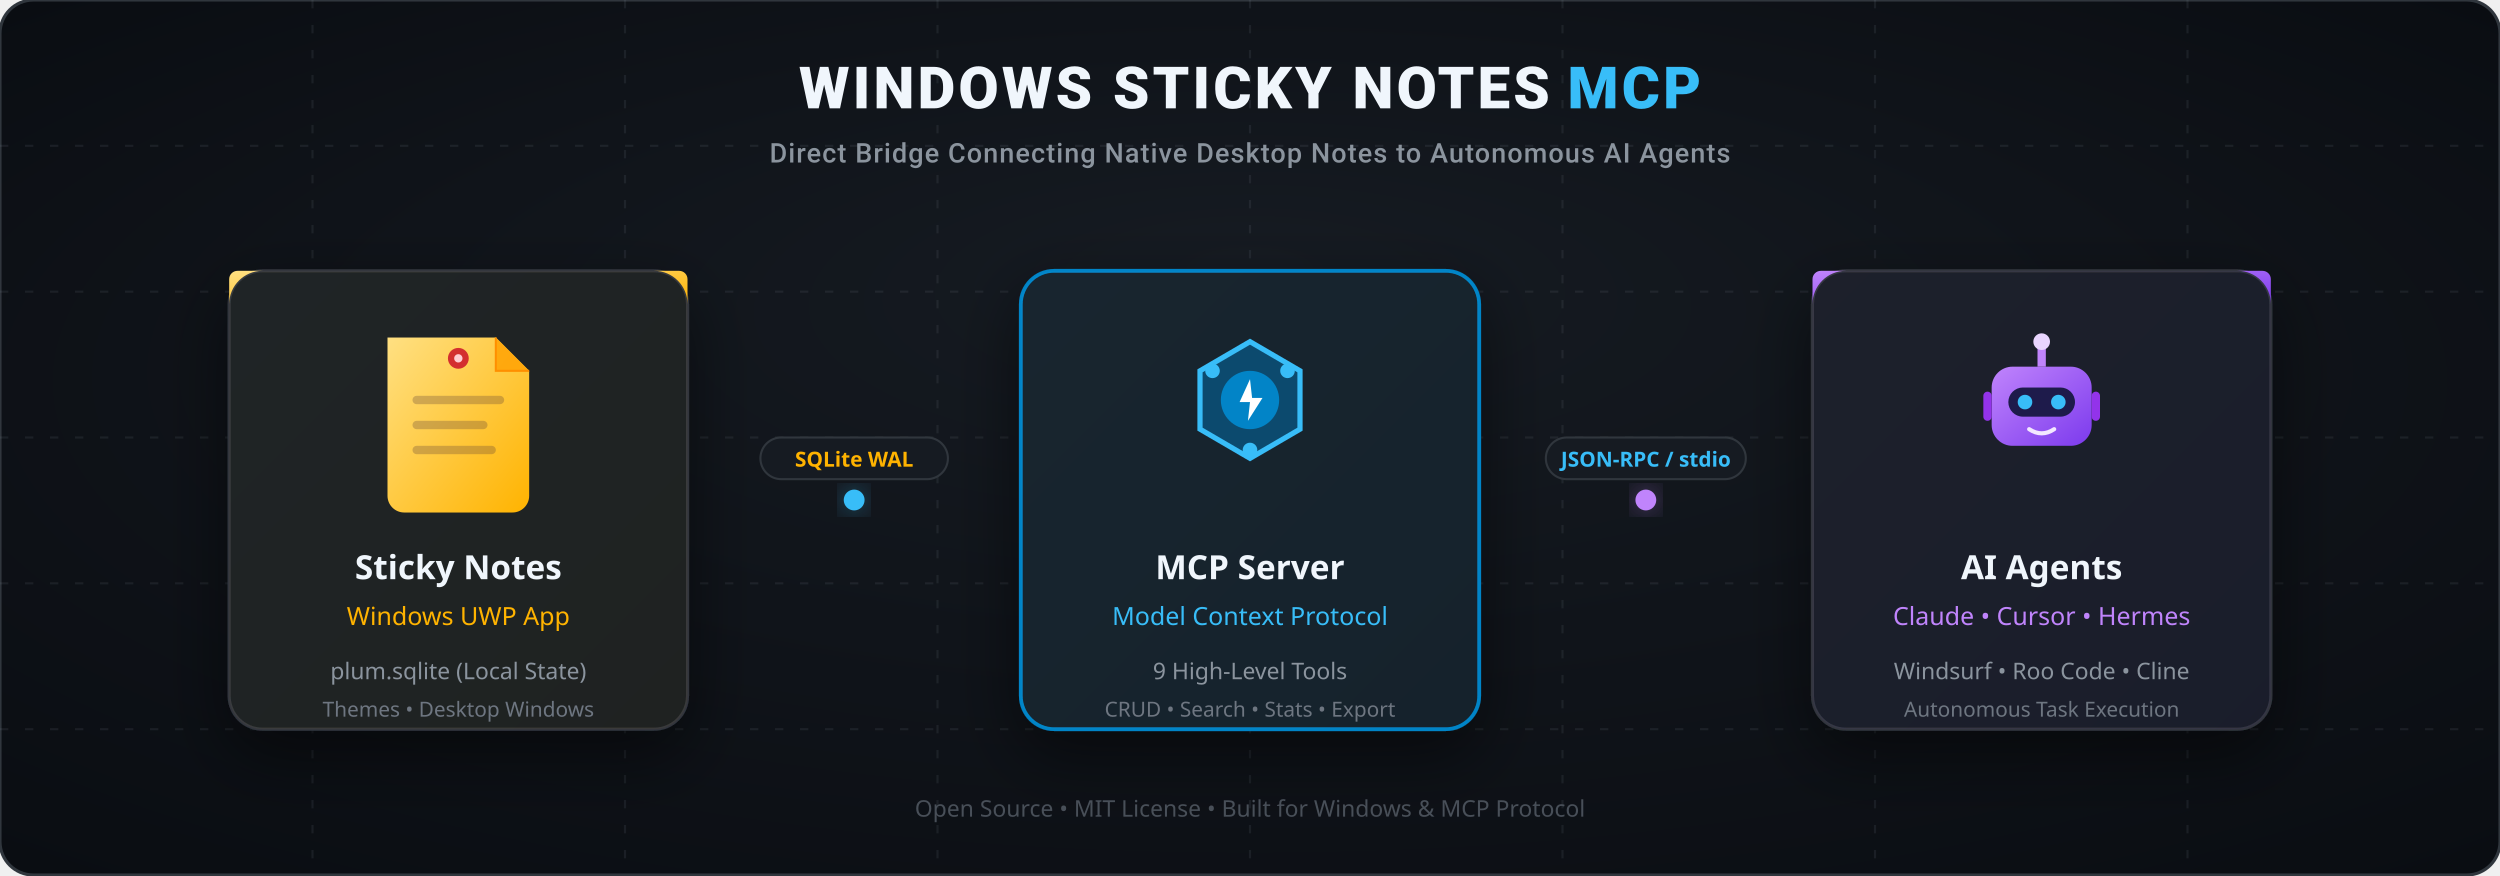
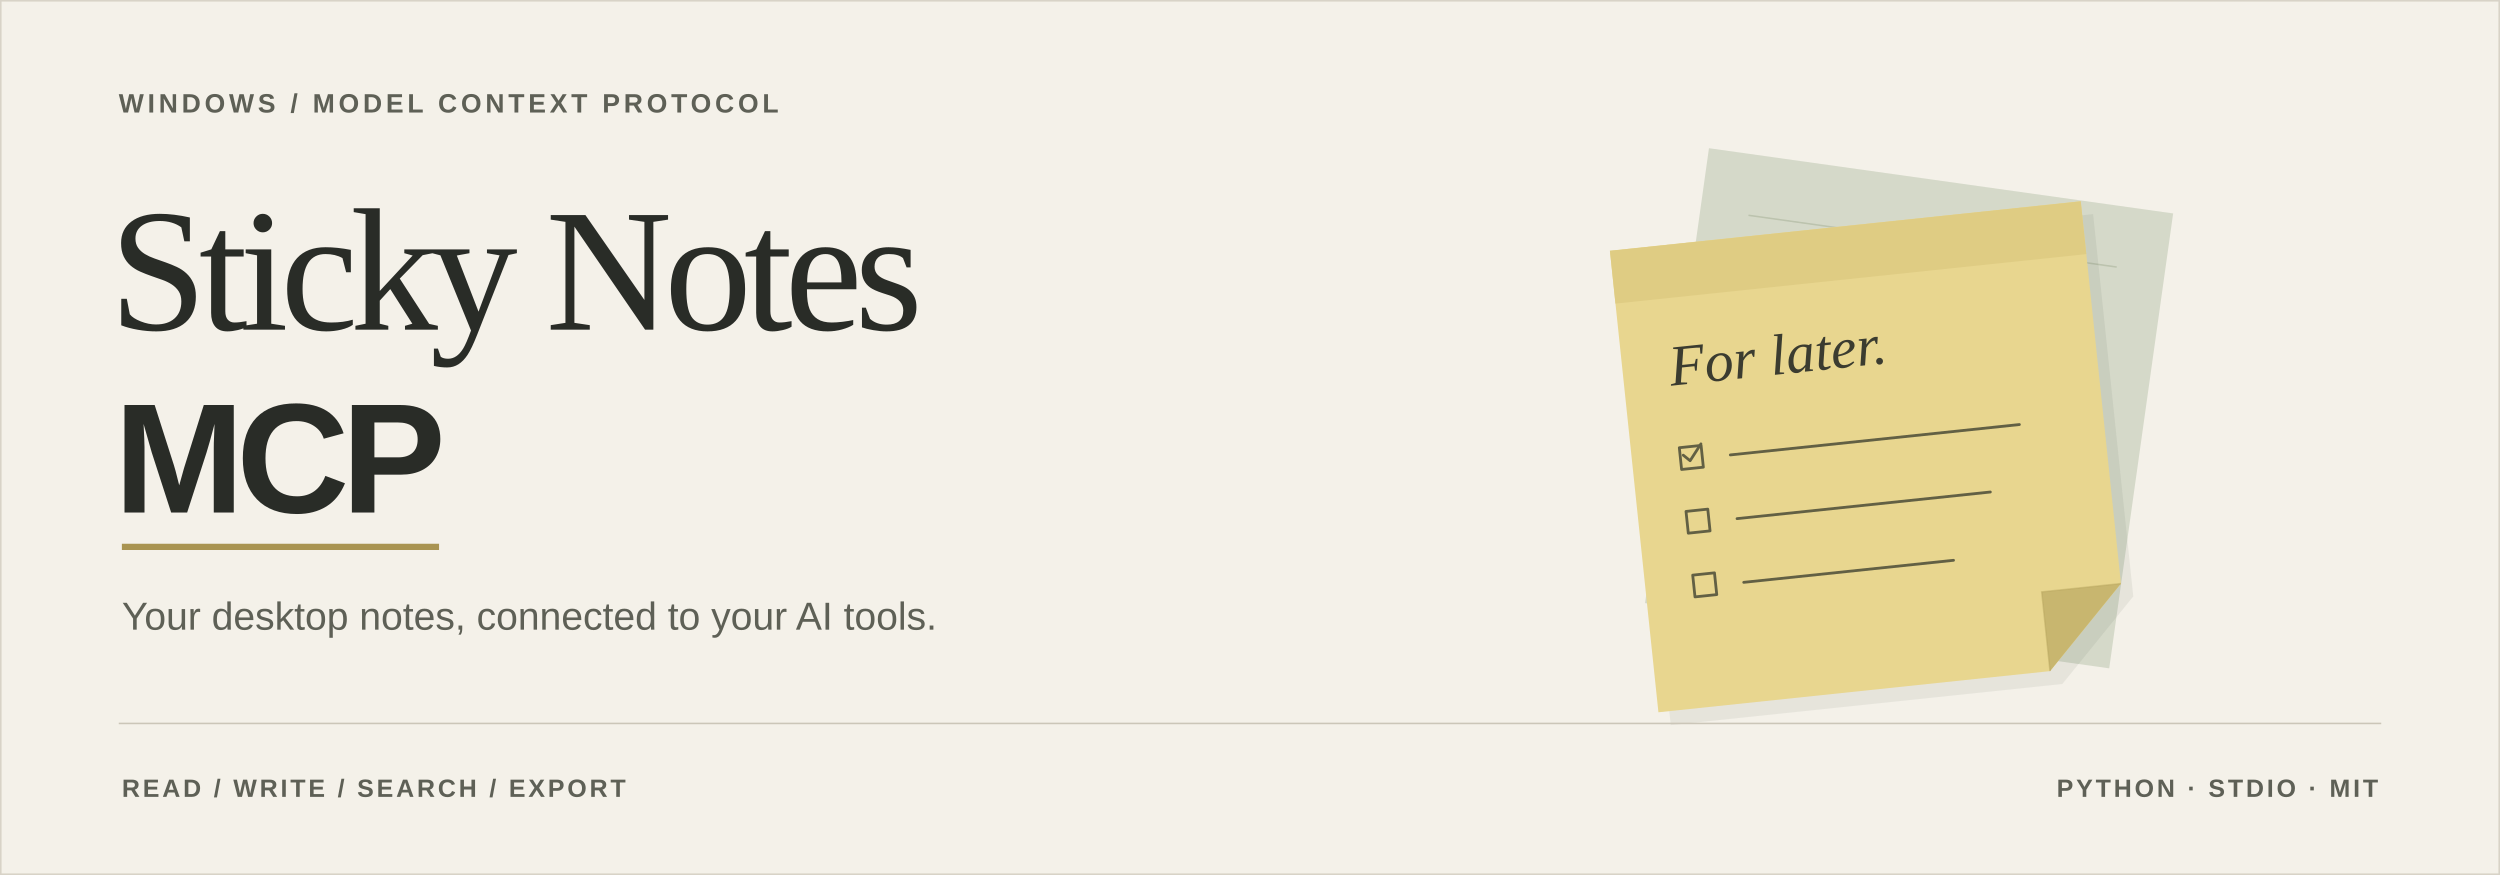
- <svg xmlns="http://www.w3.org/2000/svg" width="1200" height="420" viewBox="0 0 1200 420" fill="none">
-   <defs>
-     <radialGradient id="bgGrad" cx="50%" cy="50%" r="70%" fx="50%" fy="30%">
-       <stop offset="0%" stop-color="#161b22" />
-       <stop offset="100%" stop-color="#0a0d12" />
-     </radialGradient>
-     <linearGradient id="stickyGrad" x1="0%" y1="0%" x2="100%" y2="100%">
-       <stop offset="0%" stop-color="#FFE082" />
-       <stop offset="100%" stop-color="#FFB300" />
-     </linearGradient>
-     <linearGradient id="mcpGrad" x1="0%" y1="0%" x2="100%" y2="100%">
-       <stop offset="0%" stop-color="#38BDF8" />
-       <stop offset="100%" stop-color="#0284C7" />
-     </linearGradient>
-     <linearGradient id="agentGrad" x1="0%" y1="0%" x2="100%" y2="100%">
-       <stop offset="0%" stop-color="#C084FC" />
-       <stop offset="100%" stop-color="#7C3AED" />
-     </linearGradient>
-     <linearGradient id="lineGrad1" x1="0%" y1="0%" x2="100%" y2="0%">
-       <stop offset="0%" stop-color="#FFB300" stop-opacity="0.8" />
-       <stop offset="50%" stop-color="#38BDF8" stop-opacity="1" />
-       <stop offset="100%" stop-color="#0284C7" stop-opacity="0.8" />
-     </linearGradient>
-     <linearGradient id="lineGrad2" x1="0%" y1="0%" x2="100%" y2="0%">
-       <stop offset="0%" stop-color="#0284C7" stop-opacity="0.8" />
-       <stop offset="50%" stop-color="#C084FC" stop-opacity="1" />
-       <stop offset="100%" stop-color="#7C3AED" stop-opacity="0.8" />
-     </linearGradient>
-     <filter id="cardShadow" x="-20%" y="-20%" width="140%" height="140%">
-       <feDropShadow dx="0" dy="12" stdDeviation="16" flood-color="#000000" flood-opacity="0.5" />
-     </filter>
-     <filter id="glow" x="-30%" y="-30%" width="160%" height="160%">
-       <feGaussianBlur stdDeviation="8" result="blur" />
-       <feComposite in="SourceGraphic" in2="blur" operator="over" />
-     </filter>
-   </defs>
-   <rect width="1200" height="420" rx="16" fill="url(#bgGrad)" />
-   <rect width="1200" height="420" rx="16" stroke="#30363d" stroke-width="1.5" />
-   <g opacity="0.12">
-     <path d="M 0,70 L 1200,70 M 0,140 L 1200,140 M 0,210 L 1200,210 M 0,280 L 1200,280 M 0,350 L 1200,350" stroke="#8b949e" stroke-width="1" stroke-dasharray="4,8" />
-     <path d="M 150,0 L 150,420 M 300,0 L 300,420 M 450,0 L 450,420 M 600,0 L 600,420 M 750,0 L 750,420 M 900,0 L 900,420 M 1050,0 L 1050,420" stroke="#8b949e" stroke-width="1" stroke-dasharray="4,8" />
+ <svg xmlns="http://www.w3.org/2000/svg" width="1600" height="560" viewBox="0 0 1600 560" fill="none" role="img" aria-labelledby="title description">
+   <rect width="1600" height="560" fill="#F4F1E9" />
+   <rect x="0.5" y="0.5" width="1599" height="559" stroke="#D8D3C7" />
+   <g fill="#5E6056" font-family="'Segoe UI', Arial, sans-serif" font-size="17" font-weight="600" letter-spacing="2.4">
+     <text x="76" y="72">WINDOWS / MODEL CONTEXT PROTOCOL</text>
  </g>
-   <g transform="translate(600, 52)" text-anchor="middle">
-     <text font-family="system-ui, -apple-system, Segoe UI, Roboto, sans-serif" font-weight="800" font-size="28" fill="#F0F6FC" letter-spacing="1.5">
-       WINDOWS STICKY NOTES <tspan fill="#38BDF8">MCP</tspan>
-     </text>
-     <text y="26" font-family="system-ui, -apple-system, Segoe UI, Roboto, sans-serif" font-weight="500" font-size="13" fill="#8B949E" letter-spacing="0.5">
-       Direct Bridge Connecting Native Desktop Notes to Autonomous AI Agents
-     </text>
+   <g fill="#292C27">
+     <text x="70" y="211" font-family="Georgia, 'Times New Roman', serif" font-size="112" letter-spacing="-5">Sticky Notes</text>
+     <text x="73" y="328" font-family="'Segoe UI', Arial, sans-serif" font-size="100" font-weight="600" letter-spacing="-5">MCP</text>
  </g>
-   <g>
-     <path d="M 330 240 L 490 240" stroke="url(#lineGrad1)" stroke-width="3" stroke-dasharray="6,4" />
-     <circle cx="410" cy="240" r="5" fill="#38BDF8" filter="url(#glow)" />
-     <rect x="365" y="210" width="90" height="20" rx="10" fill="#161b22" stroke="#30363d" stroke-width="1" />
-     <text x="410" y="224" font-family="system-ui, sans-serif" font-size="10" font-weight="600" fill="#FFB300" text-anchor="middle">SQLite WAL</text>
+   <path d="M78 350H281" stroke="#A99451" stroke-width="4" />
+   <text x="78" y="403" fill="#5E6056" font-family="'Segoe UI', Arial, sans-serif" font-size="25">Your desktop notes, connected to your AI tools.</text>
+   <g transform="translate(1040 108)">
+     <g transform="rotate(8 165 158)">
+       <rect x="31" y="4" width="300" height="294" fill="#D5D9C9" />
+       <path d="M62 43H300" stroke="#BCC3AE" />
+     </g>
+     <g transform="rotate(-6 154 165)">
+       <path d="M3 36H306V282L255 333H3Z" fill="#292C27" fill-opacity="0.07" transform="translate(7 9)" />
+       <path d="M3 36H306V282L255 333H3Z" fill="#E8D68F" />
+       <path d="M3 36H306V70H3Z" fill="#DFCC83" />
+       <text x="33" y="126" fill="#3B3C30" font-family="Georgia, 'Times New Roman', serif" font-size="37" font-style="italic">For later.</text>
+       <g stroke="#626044" stroke-width="1.8" stroke-linecap="round" stroke-linejoin="round">
+         <path d="M34 166H48V180H34Z" />
+         <path d="M36 171L40 175L48 165" />
+         <path d="M66 174H252" />
+         <path d="M34 207H48V221H34Z" />
+         <path d="M66 215H229" />
+         <path d="M34 248H48V262H34Z" />
+         <path d="M66 256H201" />
+       </g>
+       <path d="M255 333V282H306Z" fill="#C8B66F" />
+       <path d="M255 333V282H306" stroke="#B7A45F" stroke-opacity="0.45" />
+     </g>
  </g>
-   <g>
-     <path d="M 710 240 L 870 240" stroke="url(#lineGrad2)" stroke-width="3" stroke-dasharray="6,4" />
-     <circle cx="790" cy="240" r="5" fill="#C084FC" filter="url(#glow)" />
-     <rect x="742" y="210" width="96" height="20" rx="10" fill="#161b22" stroke="#30363d" stroke-width="1" />
-     <text x="790" y="224" font-family="system-ui, sans-serif" font-size="10" font-weight="600" fill="#38BDF8" text-anchor="middle">JSON-RPC / stdio</text>
-   </g>
-   <g transform="translate(110, 130)">
-     <rect width="220" height="220" rx="16" fill="#161b22" stroke="#30363d" stroke-width="1.5" filter="url(#cardShadow)" />
-     <rect width="220" height="220" rx="16" fill="url(#stickyGrad)" fill-opacity="0.04" />
-     <path d="M 0 16 C 0 7.16 7.16 0 16 0 L 204 0 C 212.84 0 220 7.16 220 16 L 220 4 C 220 1.79 218.21 0 216 0 L 4 0 C 1.79 0 0 1.79 0 4 Z" fill="url(#stickyGrad)" />
-     <g transform="translate(76, 32)">
-       <path d="M 0 0 L 52 0 L 68 16 L 68 76 C 68 80.4 64.4 84 60 84 L 8 84 C 3.6 84 0 80.4 0 76 Z" fill="url(#stickyGrad)" />
-       <path d="M 52 0 L 68 16 L 52 16 Z" fill="#FFA000" opacity="0.8" />
-       <path d="M 52 0 L 52 16 L 68 16" stroke="#FF8F00" stroke-width="1" />
-       <rect x="12" y="28" width="44" height="4" rx="2" fill="#5D4037" opacity="0.3" />
-       <rect x="12" y="40" width="36" height="4" rx="2" fill="#5D4037" opacity="0.3" />
-       <rect x="12" y="52" width="40" height="4" rx="2" fill="#5D4037" opacity="0.3" />
-       <circle cx="34" cy="10" r="5" fill="#D32F2F" />
-       <circle cx="34" cy="10" r="2" fill="#FFCDD2" />
-     </g>
-     <text x="110" y="148" font-family="system-ui, sans-serif" font-weight="700" font-size="16" fill="#F0F6FC" text-anchor="middle">
-       Sticky Notes
-     </text>
-     <text x="110" y="170" font-family="system-ui, sans-serif" font-weight="500" font-size="12" fill="#FFB300" text-anchor="middle">
-       Windows UWP App
-     </text>
-     <text x="110" y="196" font-family="system-ui, sans-serif" font-size="11" fill="#8B949E" text-anchor="middle">
-       plum.sqlite (Local State)
-     </text>
-     <text x="110" y="214" font-family="system-ui, sans-serif" font-size="10" fill="#6E7681" text-anchor="middle">
-       Themes • Desktop Windows
-     </text>
-   </g>
-   <g transform="translate(490, 130)">
-     <rect width="220" height="220" rx="16" fill="#161b22" stroke="#0284C7" stroke-width="1.8" filter="url(#cardShadow)" />
-     <rect width="220" height="220" rx="16" fill="url(#mcpGrad)" fill-opacity="0.06" />
-     <g transform="translate(82, 30)">
-       <polygon points="28,4 52,18 52,46 28,60 4,46 4,18" fill="#0C4A6E" stroke="#38BDF8" stroke-width="2.5" />
-       <circle cx="28" cy="32" r="14" fill="#0284C7" />
-       <path d="M 28 22 L 23 33 L 28 33 L 27 42 L 34 31 L 29 31 Z" fill="#FFFFFF" />
-       <circle cx="10" cy="18" r="3.5" fill="#38BDF8" />
-       <circle cx="46" cy="18" r="3.5" fill="#38BDF8" />
-       <circle cx="28" cy="56" r="3.5" fill="#38BDF8" />
-     </g>
-     <text x="110" y="148" font-family="system-ui, sans-serif" font-weight="700" font-size="16" fill="#F0F6FC" text-anchor="middle">
-       MCP Server
-     </text>
-     <text x="110" y="170" font-family="system-ui, sans-serif" font-weight="500" font-size="12" fill="#38BDF8" text-anchor="middle">
-       Model Context Protocol
-     </text>
-     <text x="110" y="196" font-family="system-ui, sans-serif" font-size="11" fill="#8B949E" text-anchor="middle">
-       9 High-Level Tools
-     </text>
-     <text x="110" y="214" font-family="system-ui, sans-serif" font-size="10" fill="#6E7681" text-anchor="middle">
-       CRUD • Search • Stats • Export
-     </text>
-   </g>
-   <g transform="translate(870, 130)">
-     <rect width="220" height="220" rx="16" fill="#161b22" stroke="#30363d" stroke-width="1.5" filter="url(#cardShadow)" />
-     <rect width="220" height="220" rx="16" fill="url(#agentGrad)" fill-opacity="0.04" />
-     <path d="M 0 16 C 0 7.16 7.16 0 16 0 L 204 0 C 212.84 0 220 7.16 220 16 L 220 4 C 220 1.79 218.21 0 216 0 L 4 0 C 1.79 0 0 1.79 0 4 Z" fill="url(#agentGrad)" />
-     <g transform="translate(82, 32)">
-       <rect x="4" y="14" width="48" height="38" rx="10" fill="url(#agentGrad)" />
-       <rect x="26" y="2" width="4" height="12" fill="#C084FC" />
-       <circle cx="28" cy="2" r="4" fill="#E9D5FF" />
-       <rect x="0" y="26" width="4" height="14" rx="2" fill="#9333EA" />
-       <rect x="52" y="26" width="4" height="14" rx="2" fill="#9333EA" />
-       <rect x="12" y="24" width="32" height="14" rx="7" fill="#1E1B4B" />
-       <circle cx="20" cy="31" r="3.5" fill="#38BDF8" />
-       <circle cx="36" cy="31" r="3.5" fill="#38BDF8" />
-       <path d="M 22 44 Q 28 48 34 44" stroke="#F3E8FF" stroke-width="2" stroke-linecap="round" fill="none" />
-     </g>
-     <text x="110" y="148" font-family="system-ui, sans-serif" font-weight="700" font-size="16" fill="#F0F6FC" text-anchor="middle">
-       AI Agents
-     </text>
-     <text x="110" y="170" font-family="system-ui, sans-serif" font-weight="500" font-size="12" fill="#C084FC" text-anchor="middle">
-       Claude • Cursor • Hermes
-     </text>
-     <text x="110" y="196" font-family="system-ui, sans-serif" font-size="11" fill="#8B949E" text-anchor="middle">
-       Windsurf • Roo Code • Cline
-     </text>
-     <text x="110" y="214" font-family="system-ui, sans-serif" font-size="10" fill="#6E7681" text-anchor="middle">
-       Autonomous Task Execution
-     </text>
-   </g>
-   <g transform="translate(600, 392)" text-anchor="middle">
-     <text font-family="system-ui, sans-serif" font-size="11" font-weight="500" fill="#484F58">
-       Open Source • MIT License • Built for Windows &amp; MCP Protocol
-     </text>
+   <path d="M76 463H1524" stroke="#CBC6B8" />
+   <g fill="#5E6056" font-family="'Segoe UI', Arial, sans-serif" font-size="16" font-weight="600" letter-spacing="1.8">
+     <text x="78" y="510">READ / WRITE / SEARCH / EXPORT</text>
+     <text x="1522" y="510" text-anchor="end">PYTHON · STDIO · MIT</text>
  </g>
</svg>
